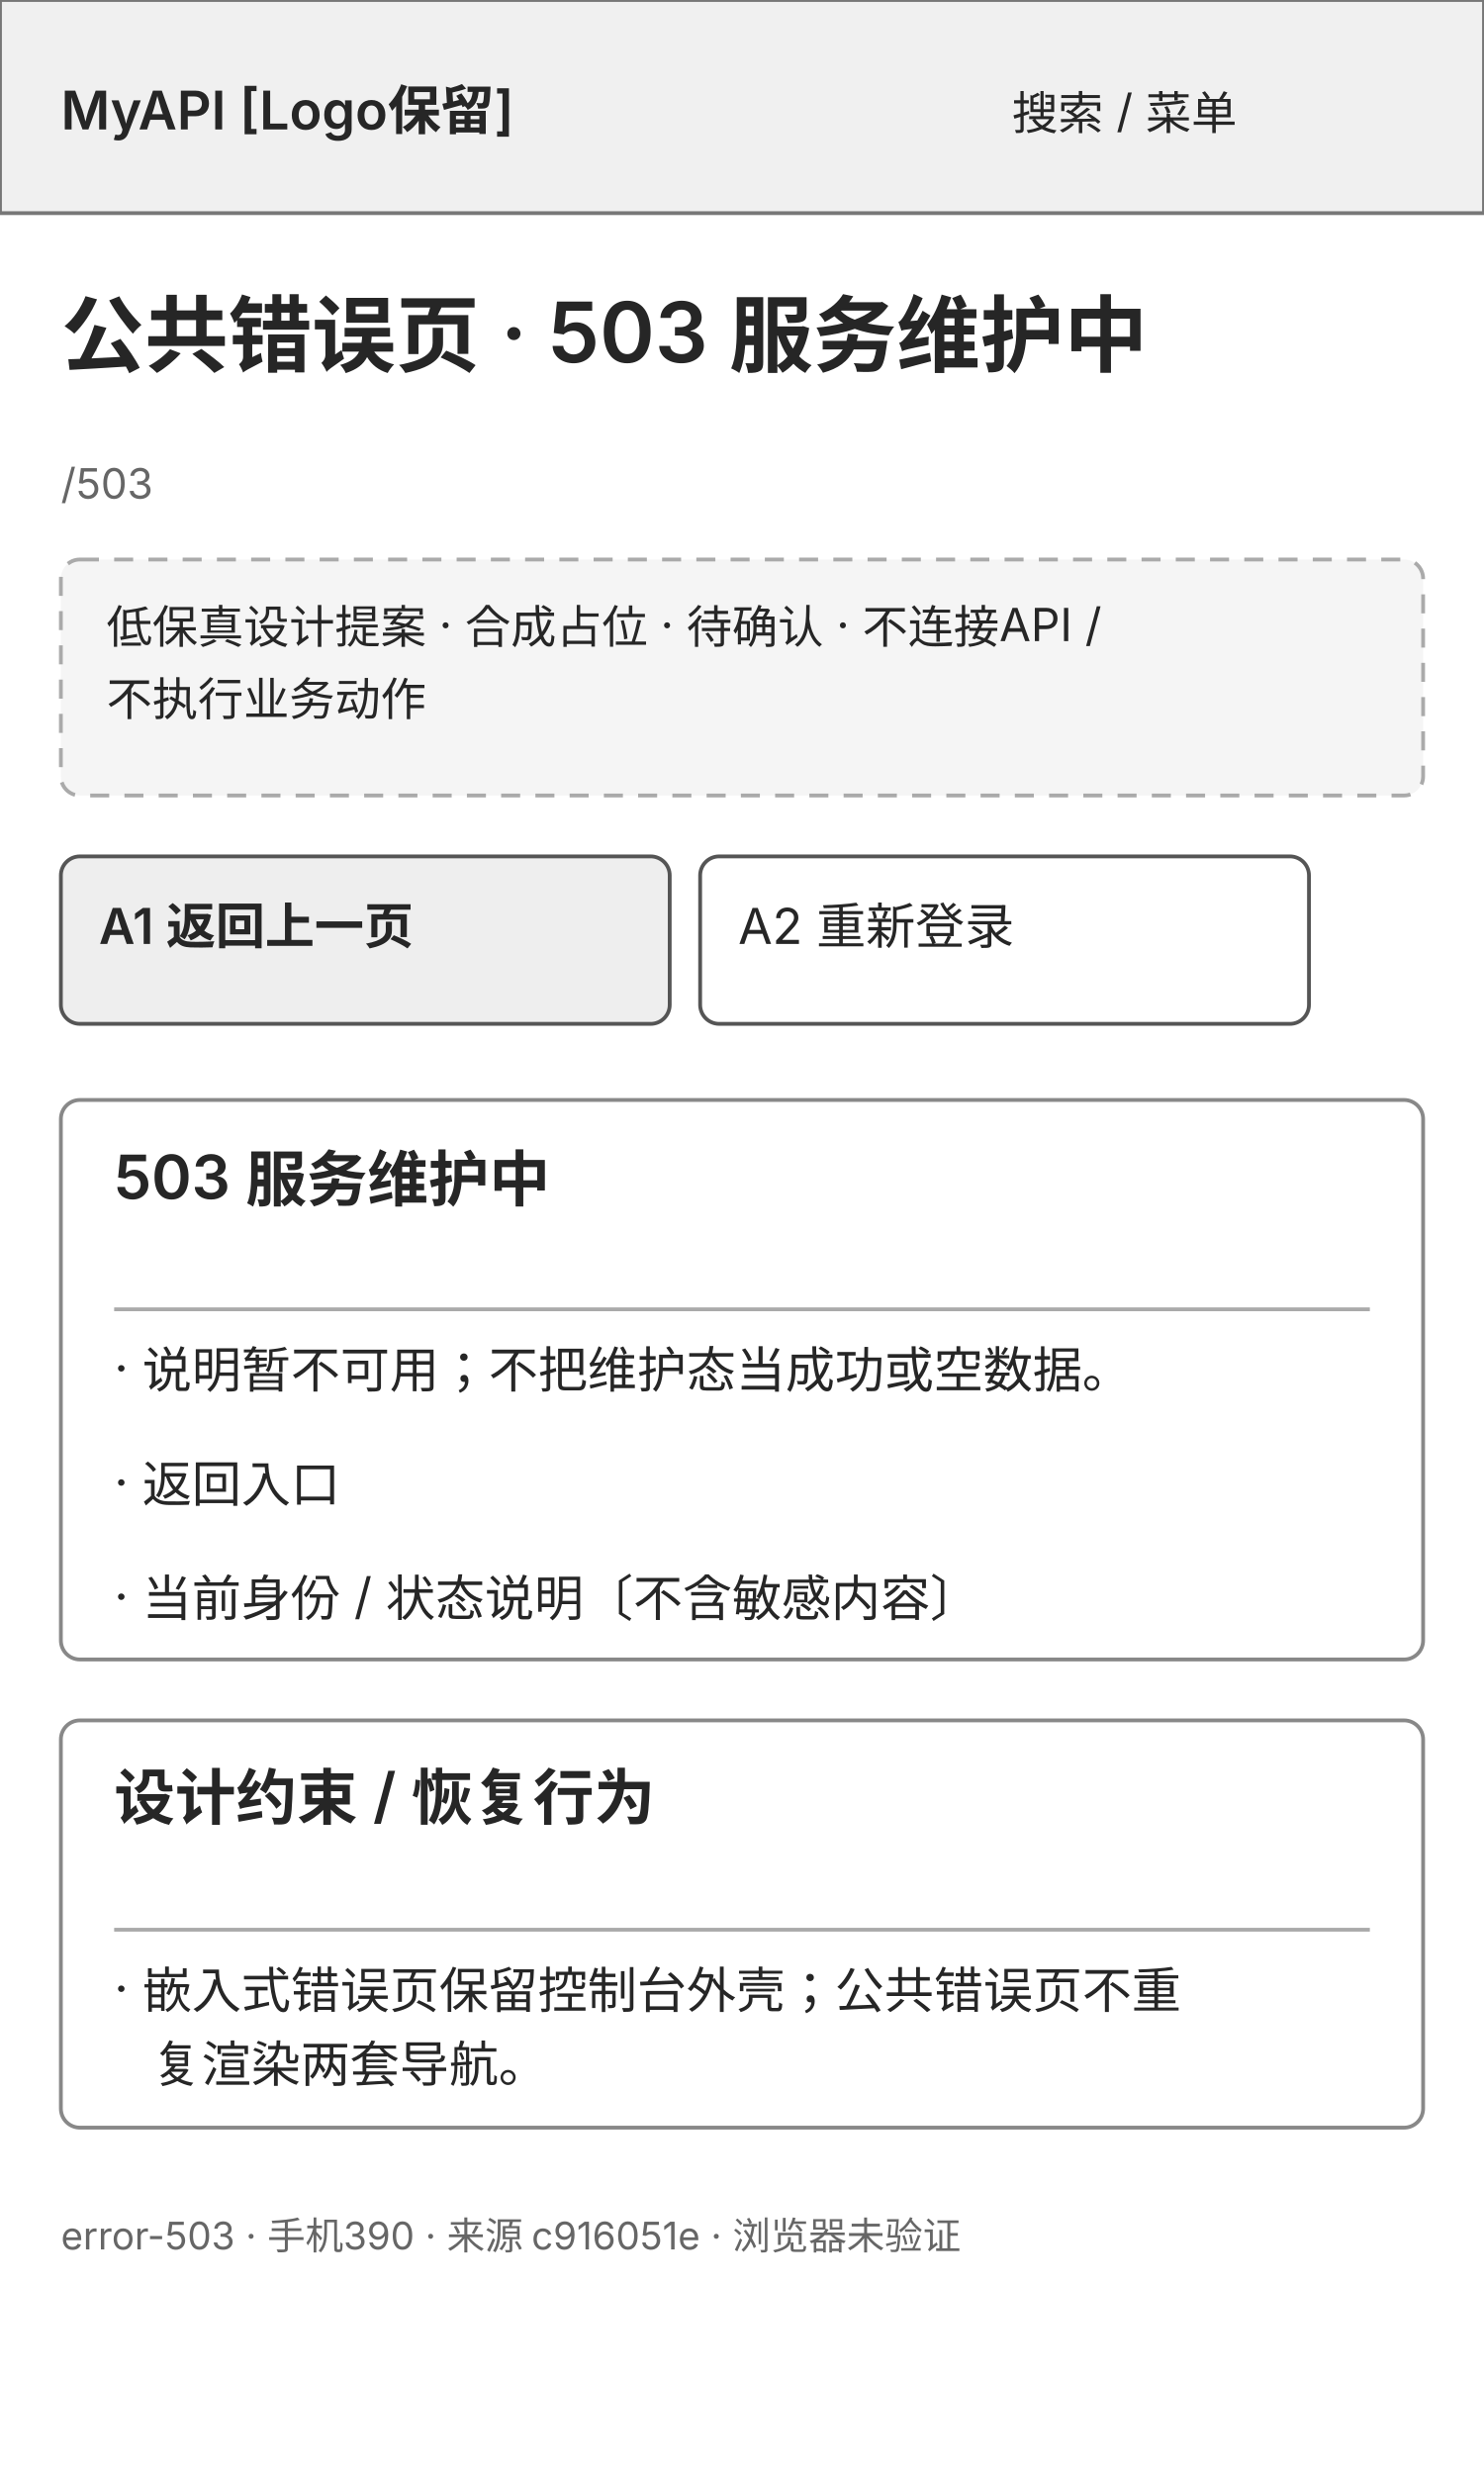
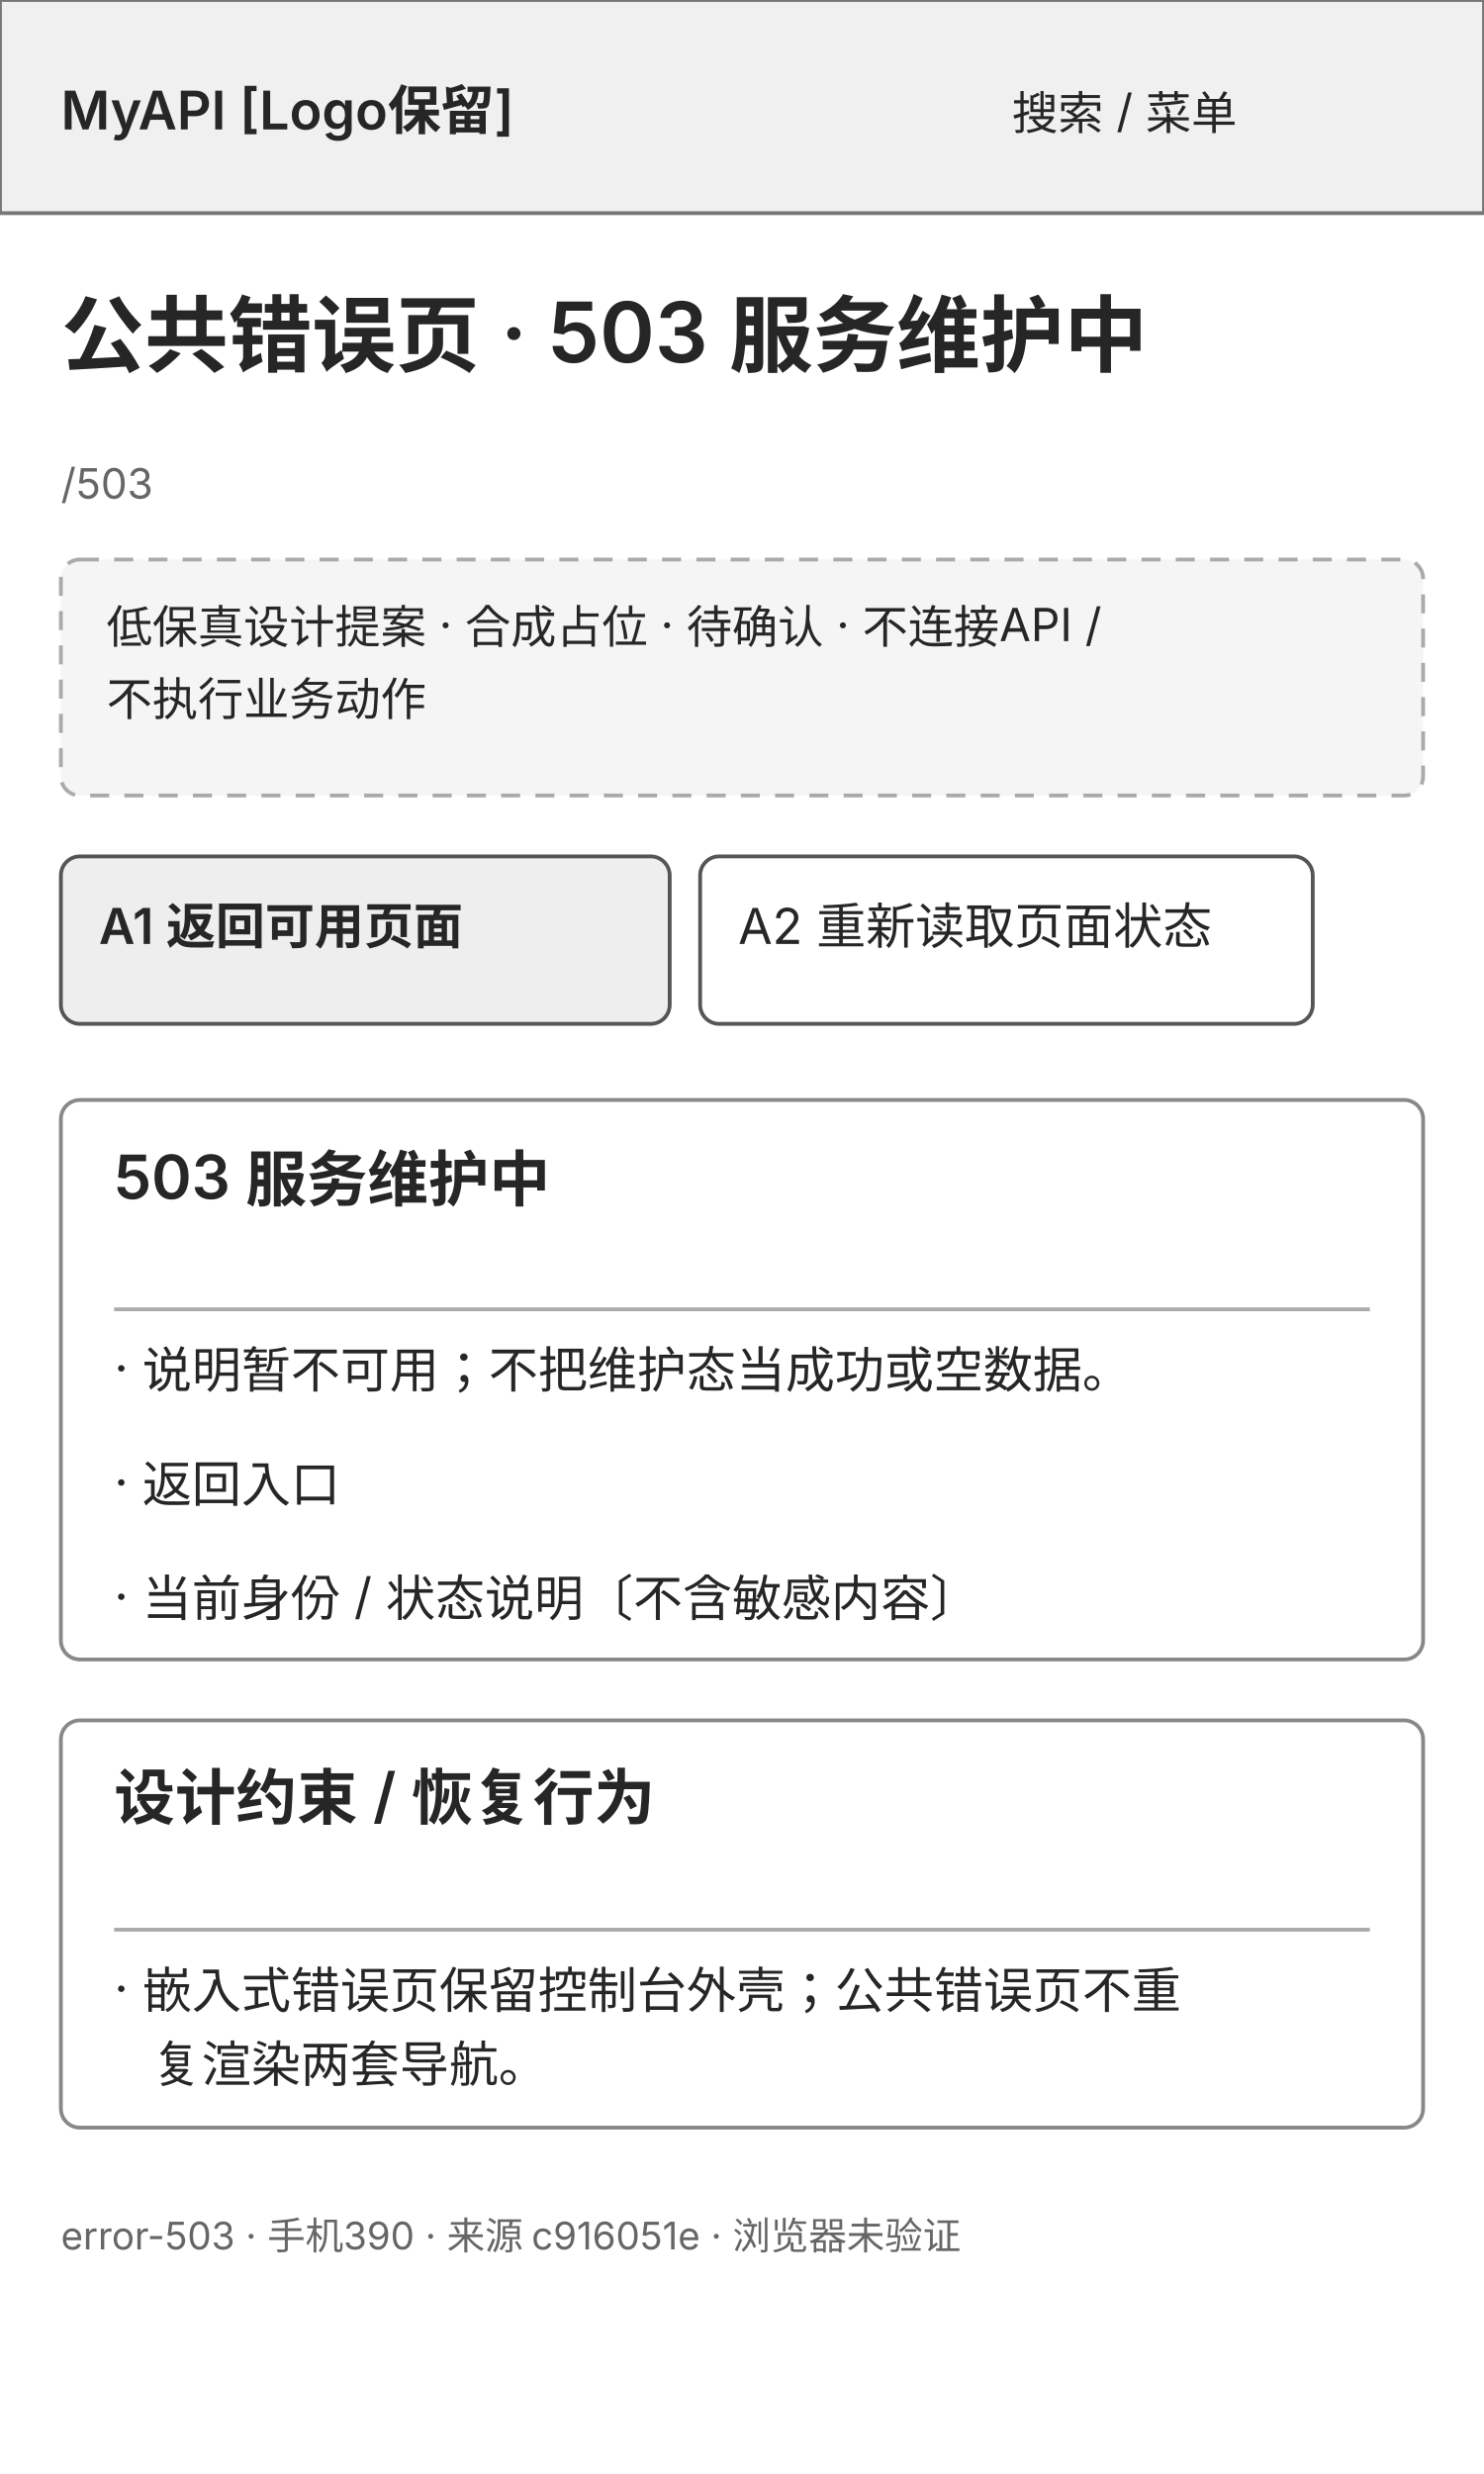
<svg xmlns="http://www.w3.org/2000/svg" width="390" height="650" viewBox="0 0 390 650" role="img" aria-labelledby="title desc">
  <rect width="100%" height="100%" fill="#ffffff" />
  <g font-family="system-ui, -apple-system, BlinkMacSystemFont, sans-serif">
    <rect x="0" y="0" width="390" height="56" rx="0" fill="#f0f0f0" stroke="#777777" />
    <text x="16" y="34" font-size="14" font-weight="600" fill="#262626">MyAPI  [Logo保留]</text>
    <text x="266" y="34" font-size="12" font-weight="normal" fill="#262626">搜索  /  菜单</text>
    <text x="16" y="96" font-size="22" font-weight="600" fill="#262626">公共错误页 · 503 服务维护中</text>
    <text x="16" y="131" font-size="11" font-weight="normal" fill="#666666">/503</text>
    <rect x="16" y="147" width="358" height="62" rx="5" fill="#f5f5f5" stroke="#aaaaaa" stroke-dasharray="5 4" />
    <text x="28" y="169" font-size="12" font-weight="normal" fill="#262626">低保真设计提案 · 合成占位 · 待确认 · 不连接API / </text>
    <text x="28" y="188" font-size="12" font-weight="normal" fill="#262626">不执行业务动作</text>
    <rect x="16" y="225" width="160" height="44" rx="5" fill="#eeeeee" stroke="#555555" />
-     <text x="26" y="248" font-size="13" font-weight="600" fill="#262626">A1 返回上一页</text>
-     <rect x="184" y="225" width="160" height="44" rx="5" fill="#ffffff" stroke="#555555" />
-     <text x="194" y="248" font-size="13" font-weight="normal" fill="#262626">A2 重新登录</text>
+     <text x="26" y="248" font-size="13" font-weight="600" fill="#262626">A1 返回可用页面</text>
+     <rect x="184" y="225" width="161" height="44" rx="5" fill="#ffffff" stroke="#555555" />
+     <text x="194" y="248" font-size="13" font-weight="normal" fill="#262626">A2 重新读取页面状态</text>
    <rect x="16.0" y="289" width="358.0" height="147" rx="5" fill="#ffffff" stroke="#888888" />
    <text x="30.0" y="315" font-size="16" font-weight="600" fill="#262626">503 服务维护中</text>
    <line x1="30.0" y1="344" x2="360.0" y2="344" stroke="#aaaaaa" />
    <text x="30.0" y="364" font-size="13" font-weight="normal" fill="#262626">· 说明暂不可用；不把维护态当成功或空数据。</text>
    <text x="30.0" y="394" font-size="13" font-weight="normal" fill="#262626">· 返回入口</text>
    <text x="30.0" y="424" font-size="13" font-weight="normal" fill="#262626">· 当前身份 / 状态说明〔不含敏感内容〕</text>
    <rect x="16" y="452" width="358" height="107" rx="5" fill="#ffffff" stroke="#888888" />
    <text x="30" y="478" font-size="16" font-weight="600" fill="#262626">设计约束 / 恢复行为</text>
    <line x1="30" y1="507" x2="360" y2="507" stroke="#aaaaaa" />
    <text x="30" y="527" font-size="13" font-weight="normal" fill="#262626">· 嵌入式错误页保留控制台外壳；公共错误页不重</text>
    <text x="40" y="547" font-size="13" font-weight="normal" fill="#262626">复渲染两套导航。</text>
    <text x="16" y="591" font-size="10" font-weight="normal" fill="#666666">error-503 · 手机390 · 来源 c916051e · 浏览器未验证</text>
  </g>
</svg>
